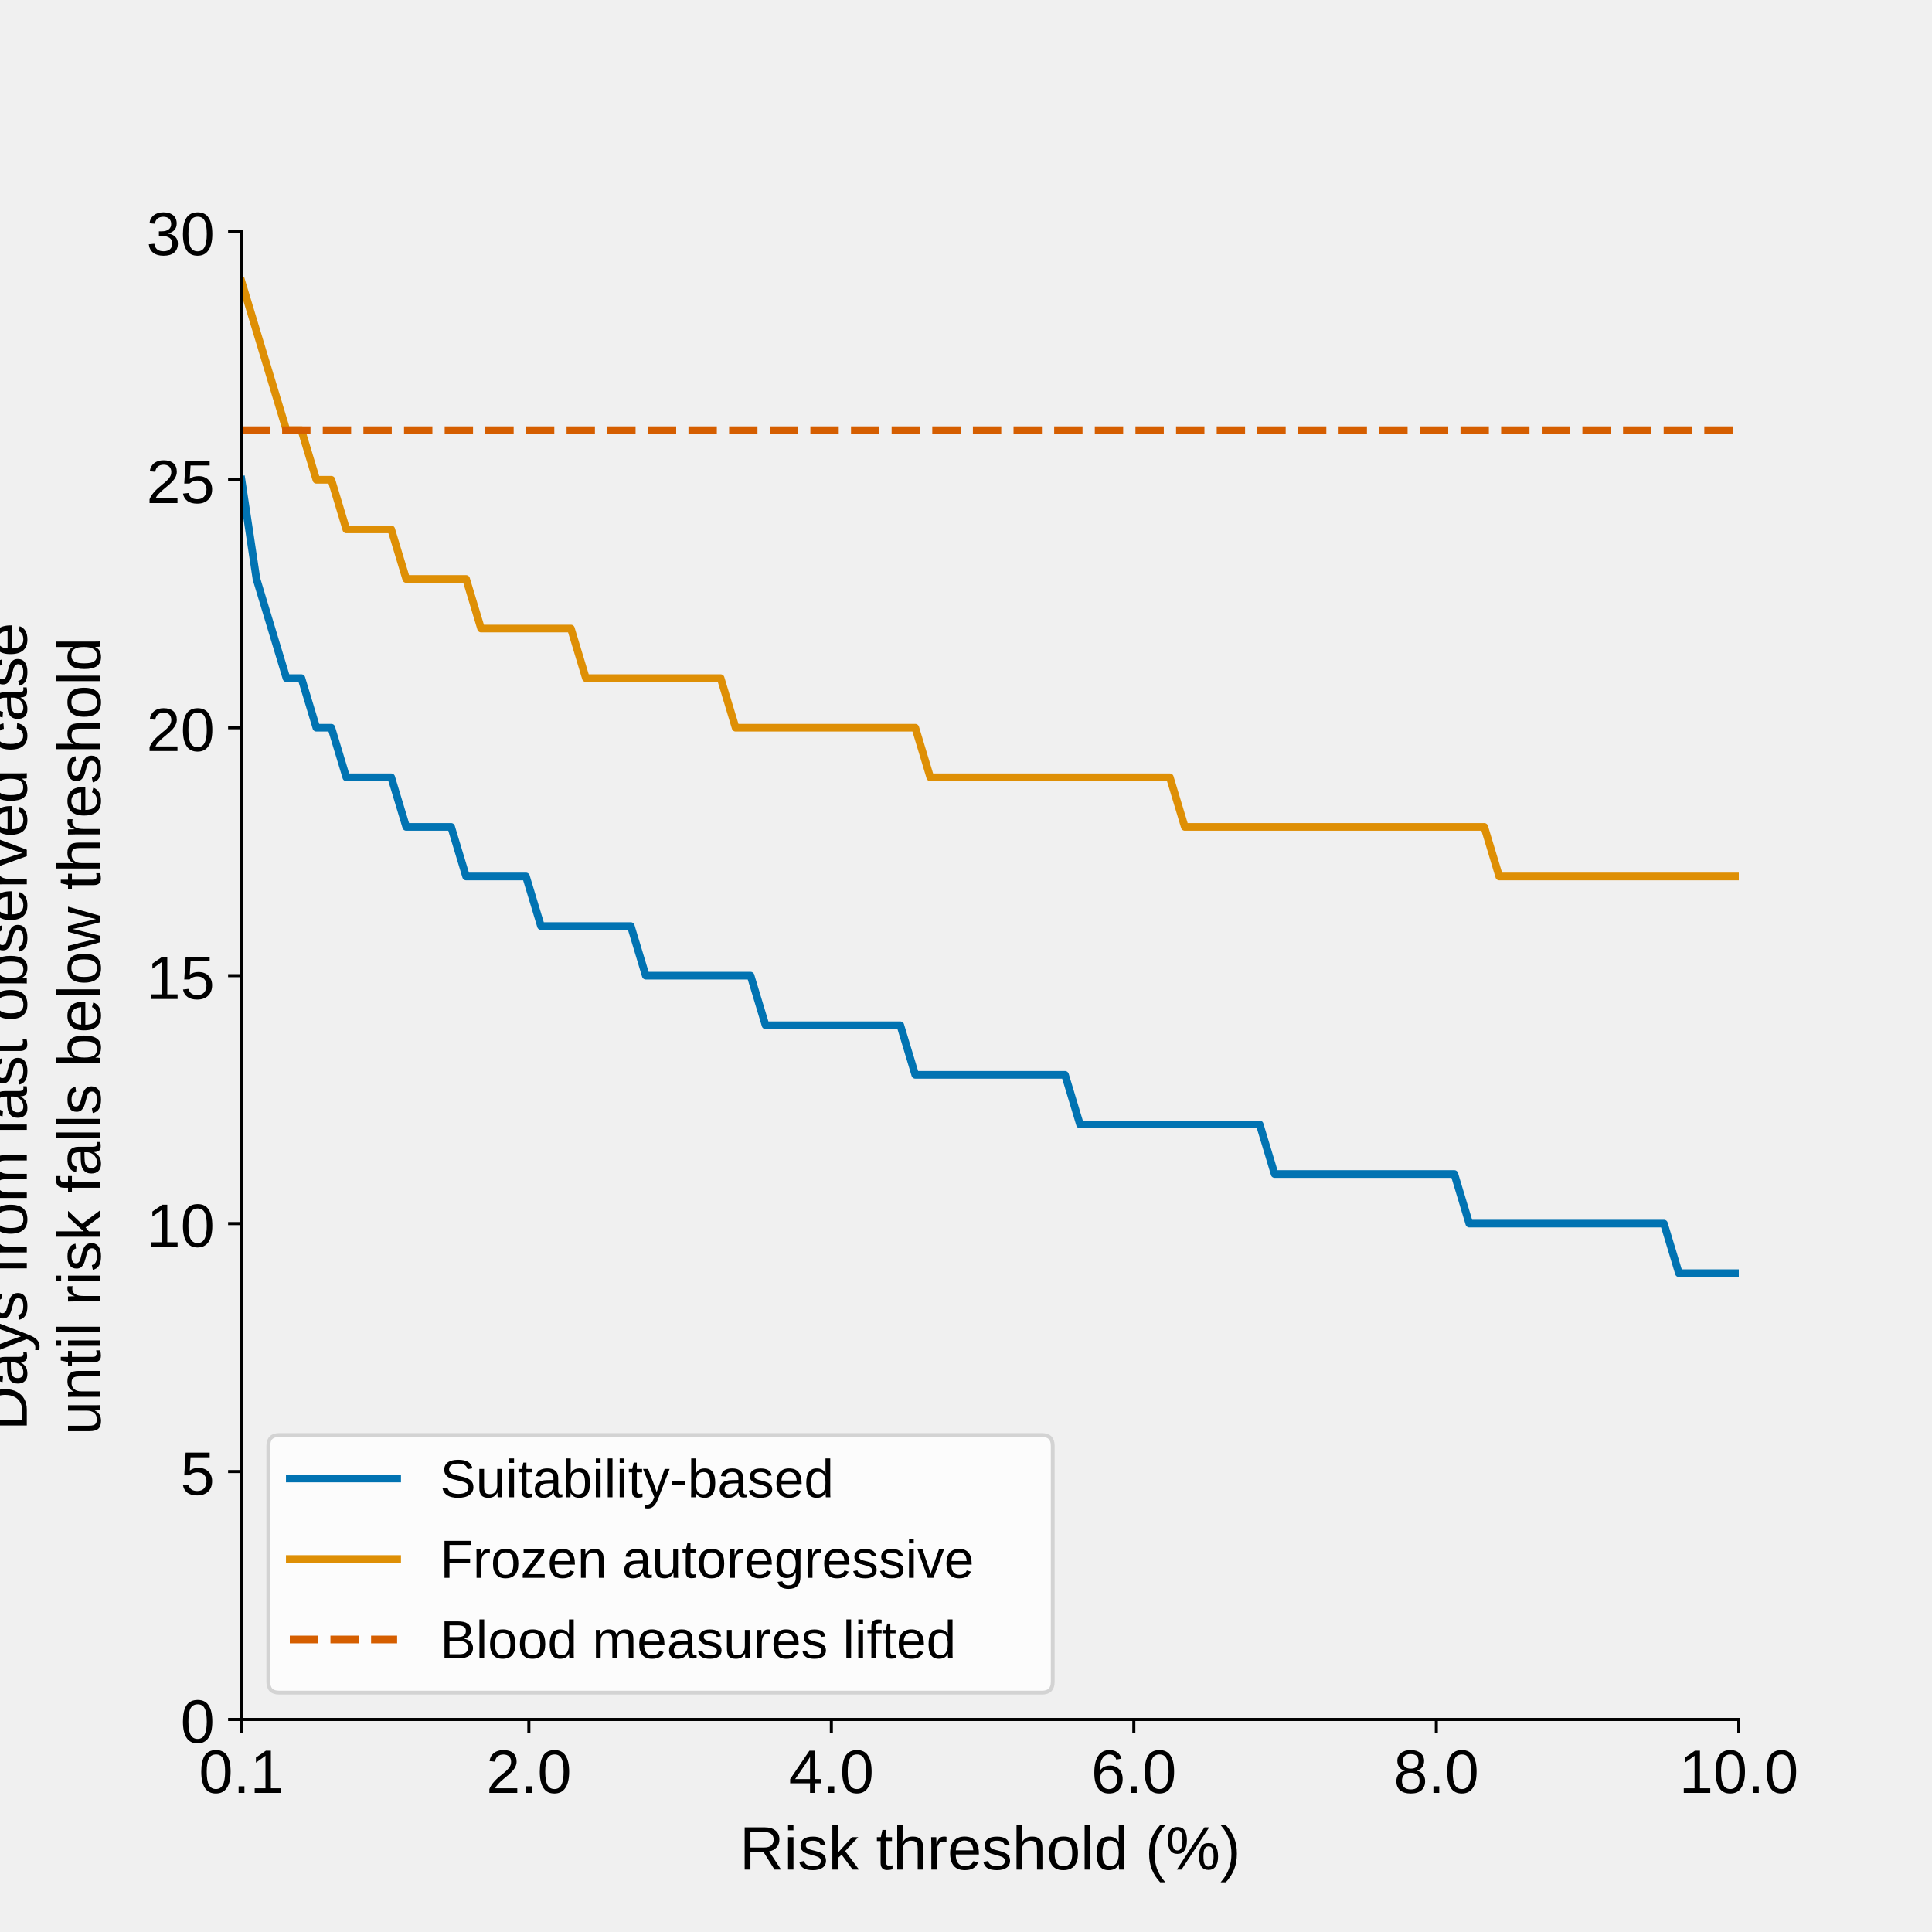
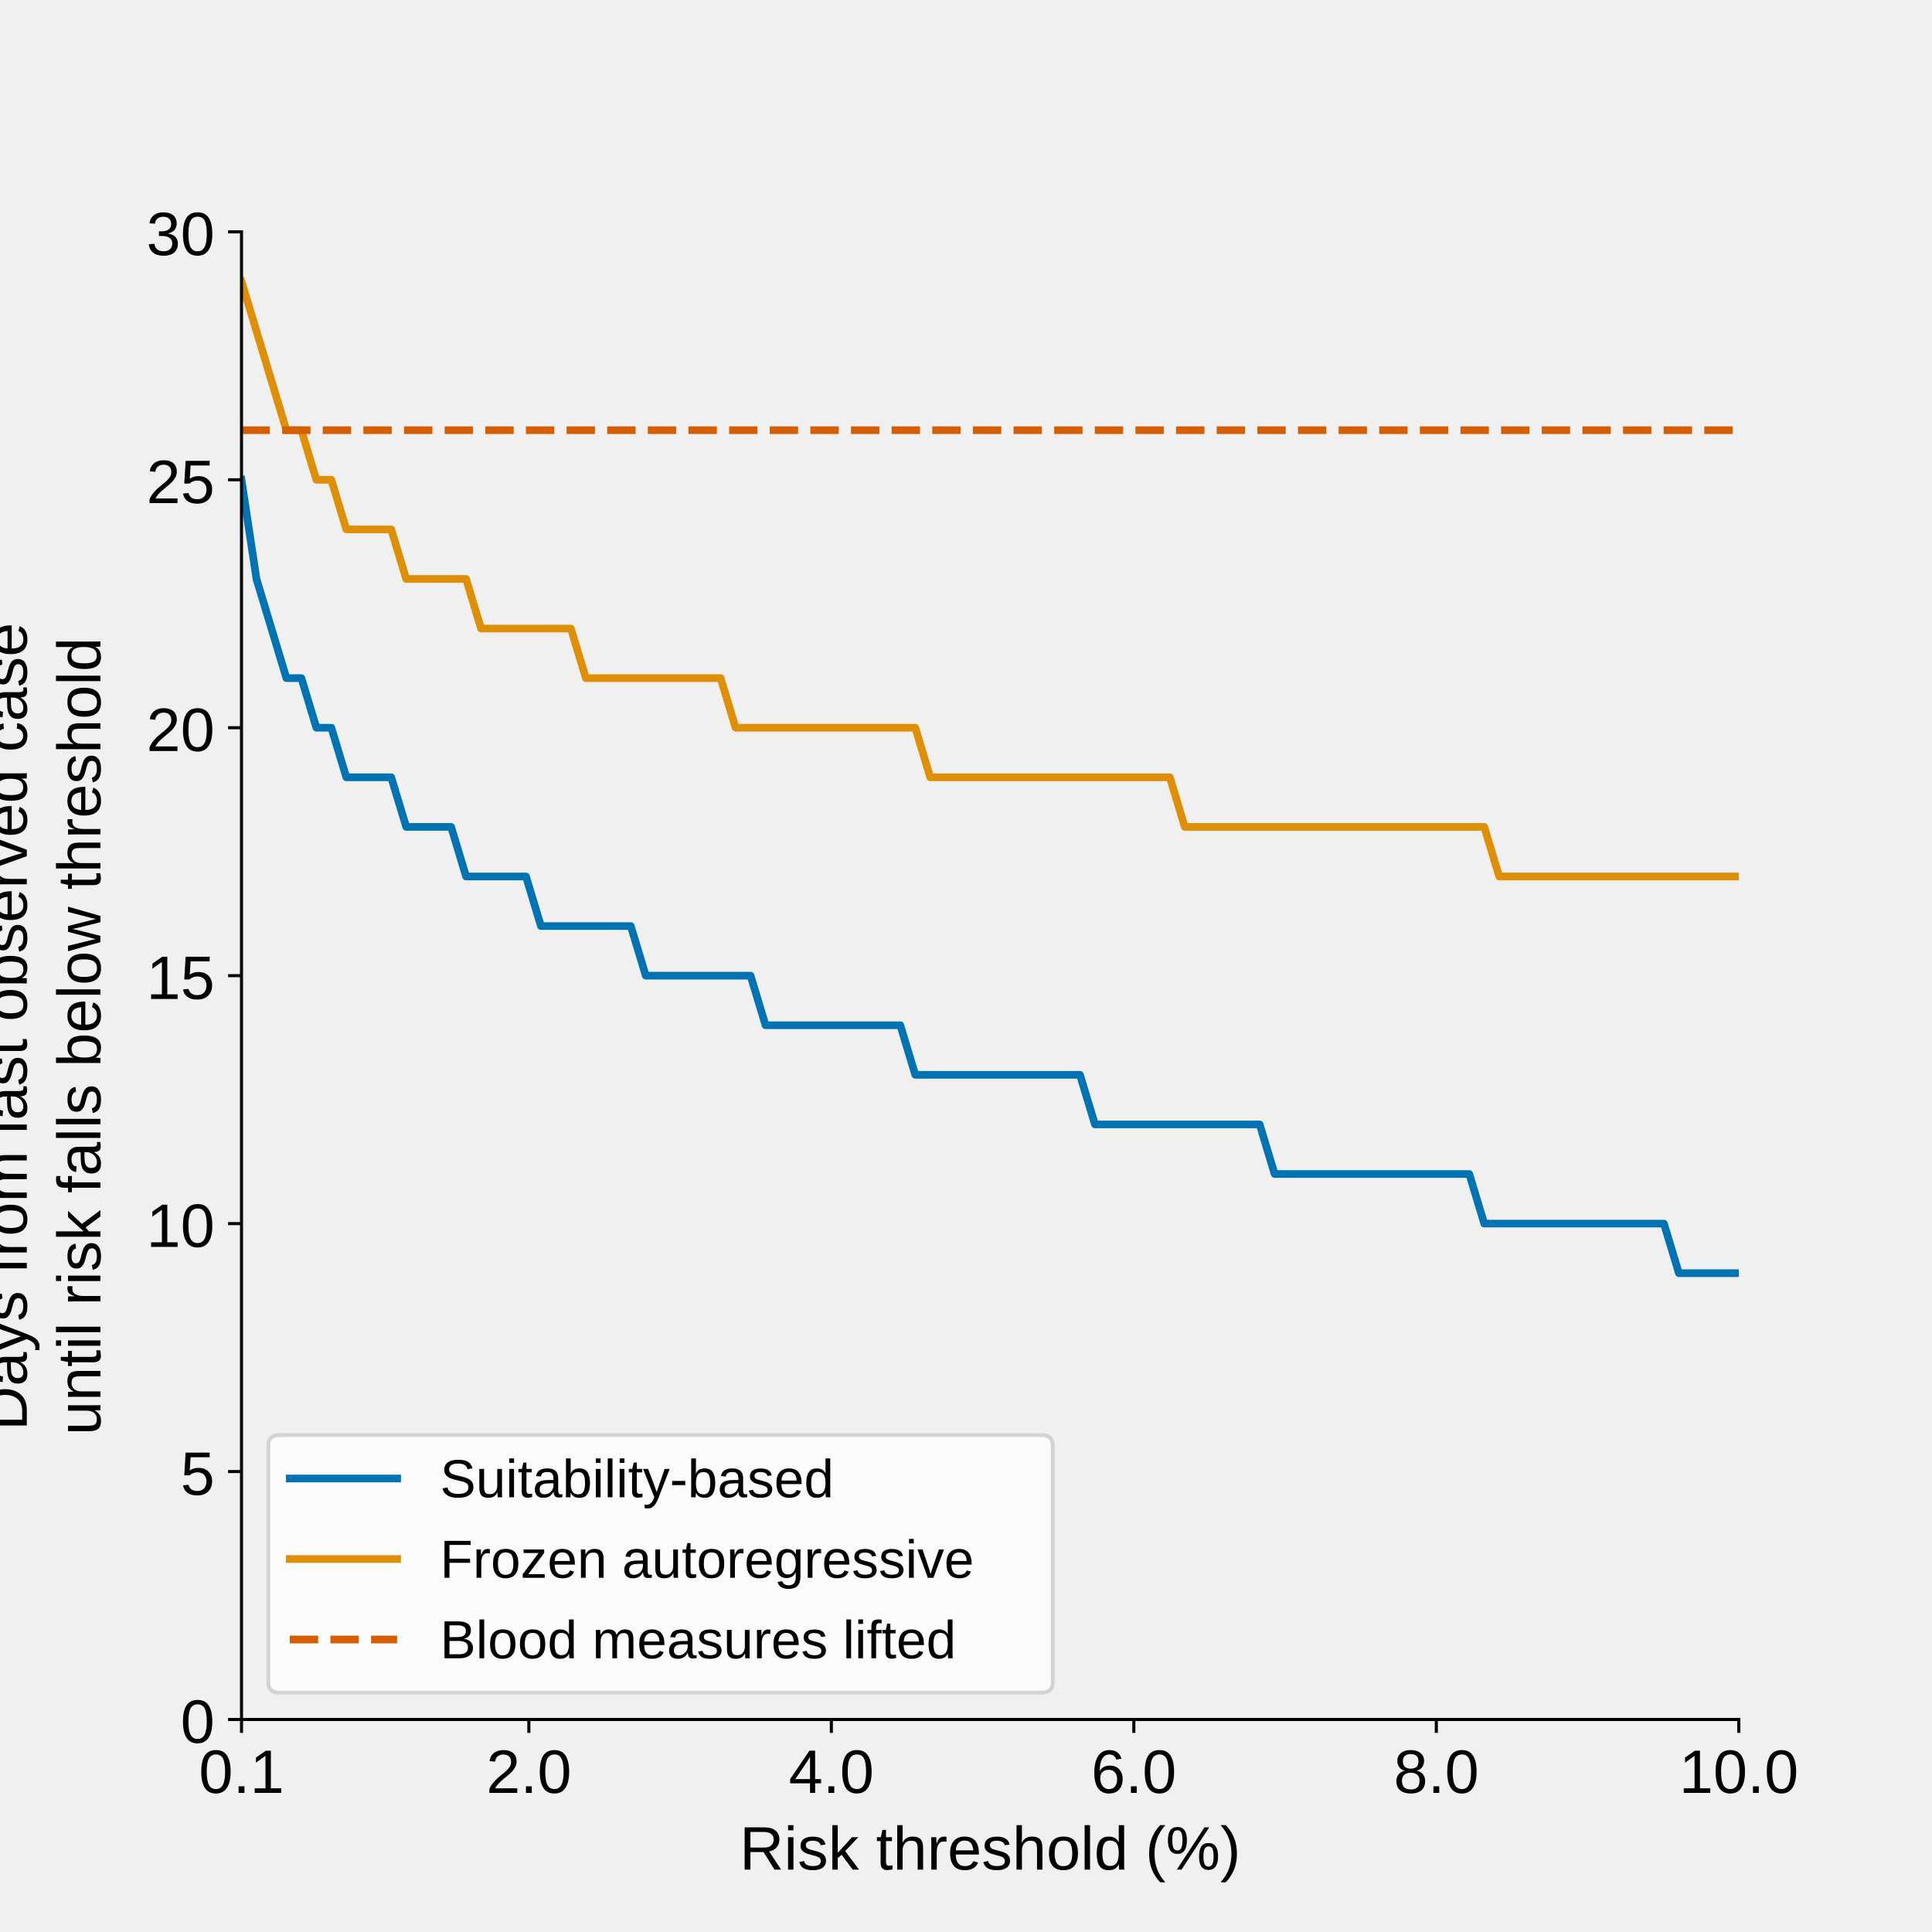
<svg xmlns="http://www.w3.org/2000/svg" xmlns:xlink="http://www.w3.org/1999/xlink" width="504pt" height="504pt" viewBox="0 0 504 504" version="1.1">
  <defs>
    <style type="text/css">*{stroke-linejoin: round; stroke-linecap: butt}</style>
  </defs>
  <g id="figure_1">
    <g id="patch_1">
      <path d="M 0 504  L 504 504  L 504 0  L 0 0  L 0 504  z " style="fill: none" />
    </g>
    <g id="axes_1">
      <g id="patch_2">
        <path d="M 63 448.56  L 453.6 448.56  L 453.6 60.48  L 63 60.48  L 63 448.56  z " style="fill: none" />
      </g>
      <g id="matplotlib.axis_1">
        <g id="xtick_1">
          <g id="line2d_1">
            <defs>
-               <path id="m6dabc7cc11" d="M 0 0  L 0 3.5  " style="stroke: #000000; stroke-width: 0.8" />
+               <path id="m898351dd4e" d="M 0 0  L 0 3.5  " style="stroke: #000000; stroke-width: 0.8" />
            </defs>
            <g>
-               <use xlink:href="#m6dabc7cc11" x="63" y="448.56" style="stroke: #000000; stroke-width: 0.8" />
+               <use xlink:href="#m898351dd4e" x="63" y="448.56" style="stroke: #000000; stroke-width: 0.8" />
            </g>
          </g>
          <g id="text_1">
            <text style="font-size: 16px; font-family: 'Arial', sans-serif; text-anchor: middle" x="63" y="467.716" transform="rotate(-0 63 467.7163)">0.1</text>
          </g>
        </g>
        <g id="xtick_2">
          <g id="line2d_2">
            <g>
-               <use xlink:href="#m6dabc7cc11" x="137.964" y="448.56" style="stroke: #000000; stroke-width: 0.8" />
+               <use xlink:href="#m898351dd4e" x="137.964" y="448.56" style="stroke: #000000; stroke-width: 0.8" />
            </g>
          </g>
          <g id="text_2">
            <text style="font-size: 16px; font-family: 'Arial', sans-serif; text-anchor: middle" x="137.964" y="467.716" transform="rotate(-0 137.9636 467.7163)">2.0</text>
          </g>
        </g>
        <g id="xtick_3">
          <g id="line2d_3">
            <g>
-               <use xlink:href="#m6dabc7cc11" x="216.873" y="448.56" style="stroke: #000000; stroke-width: 0.8" />
+               <use xlink:href="#m898351dd4e" x="216.873" y="448.56" style="stroke: #000000; stroke-width: 0.8" />
            </g>
          </g>
          <g id="text_3">
            <text style="font-size: 16px; font-family: 'Arial', sans-serif; text-anchor: middle" x="216.873" y="467.716" transform="rotate(-0 216.8727 467.7163)">4.0</text>
          </g>
        </g>
        <g id="xtick_4">
          <g id="line2d_4">
            <g>
-               <use xlink:href="#m6dabc7cc11" x="295.782" y="448.56" style="stroke: #000000; stroke-width: 0.8" />
+               <use xlink:href="#m898351dd4e" x="295.782" y="448.56" style="stroke: #000000; stroke-width: 0.8" />
            </g>
          </g>
          <g id="text_4">
            <text style="font-size: 16px; font-family: 'Arial', sans-serif; text-anchor: middle" x="295.782" y="467.716" transform="rotate(-0 295.7818 467.7163)">6.0</text>
          </g>
        </g>
        <g id="xtick_5">
          <g id="line2d_5">
            <g>
-               <use xlink:href="#m6dabc7cc11" x="374.691" y="448.56" style="stroke: #000000; stroke-width: 0.8" />
+               <use xlink:href="#m898351dd4e" x="374.691" y="448.56" style="stroke: #000000; stroke-width: 0.8" />
            </g>
          </g>
          <g id="text_5">
            <text style="font-size: 16px; font-family: 'Arial', sans-serif; text-anchor: middle" x="374.691" y="467.716" transform="rotate(-0 374.6909 467.7163)">8.0</text>
          </g>
        </g>
        <g id="xtick_6">
          <g id="line2d_6">
            <g>
-               <use xlink:href="#m6dabc7cc11" x="453.6" y="448.56" style="stroke: #000000; stroke-width: 0.8" />
+               <use xlink:href="#m898351dd4e" x="453.6" y="448.56" style="stroke: #000000; stroke-width: 0.8" />
            </g>
          </g>
          <g id="text_6">
            <text style="font-size: 16px; font-family: 'Arial', sans-serif; text-anchor: middle" x="453.6" y="467.716" transform="rotate(-0 453.6 467.7163)">10.0</text>
          </g>
        </g>
        <g id="text_7">
          <text style="font-size: 16px; font-family: 'Arial', sans-serif; text-anchor: middle" x="258.3" y="487.717" transform="rotate(-0 258.3 487.7175)">Risk threshold (%)</text>
        </g>
      </g>
      <g id="matplotlib.axis_2">
        <g id="ytick_1">
          <g id="line2d_7">
            <defs>
-               <path id="m8520a7b40d" d="M 0 0  L -3.5 0  " style="stroke: #000000; stroke-width: 0.8" />
+               <path id="md1018f6d77" d="M 0 0  L -3.5 0  " style="stroke: #000000; stroke-width: 0.8" />
            </defs>
            <g>
-               <use xlink:href="#m8520a7b40d" x="63" y="448.56" style="stroke: #000000; stroke-width: 0.8" />
+               <use xlink:href="#md1018f6d77" x="63" y="448.56" style="stroke: #000000; stroke-width: 0.8" />
            </g>
          </g>
          <g id="text_8">
            <text style="font-size: 16px; font-family: 'Arial', sans-serif; text-anchor: end" x="56" y="454.638" transform="rotate(-0 56 454.6381)">0</text>
          </g>
        </g>
        <g id="ytick_2">
          <g id="line2d_8">
            <g>
-               <use xlink:href="#m8520a7b40d" x="63" y="383.88" style="stroke: #000000; stroke-width: 0.8" />
+               <use xlink:href="#md1018f6d77" x="63" y="383.88" style="stroke: #000000; stroke-width: 0.8" />
            </g>
          </g>
          <g id="text_9">
            <text style="font-size: 16px; font-family: 'Arial', sans-serif; text-anchor: end" x="56" y="389.958" transform="rotate(-0 56 389.9581)">5</text>
          </g>
        </g>
        <g id="ytick_3">
          <g id="line2d_9">
            <g>
-               <use xlink:href="#m8520a7b40d" x="63" y="319.2" style="stroke: #000000; stroke-width: 0.8" />
+               <use xlink:href="#md1018f6d77" x="63" y="319.2" style="stroke: #000000; stroke-width: 0.8" />
            </g>
          </g>
          <g id="text_10">
            <text style="font-size: 16px; font-family: 'Arial', sans-serif; text-anchor: end" x="56" y="325.278" transform="rotate(-0 56 325.2781)">10</text>
          </g>
        </g>
        <g id="ytick_4">
          <g id="line2d_10">
            <g>
-               <use xlink:href="#m8520a7b40d" x="63" y="254.52" style="stroke: #000000; stroke-width: 0.8" />
+               <use xlink:href="#md1018f6d77" x="63" y="254.52" style="stroke: #000000; stroke-width: 0.8" />
            </g>
          </g>
          <g id="text_11">
            <text style="font-size: 16px; font-family: 'Arial', sans-serif; text-anchor: end" x="56" y="260.598" transform="rotate(-0 56 260.5981)">15</text>
          </g>
        </g>
        <g id="ytick_5">
          <g id="line2d_11">
            <g>
-               <use xlink:href="#m8520a7b40d" x="63" y="189.84" style="stroke: #000000; stroke-width: 0.8" />
+               <use xlink:href="#md1018f6d77" x="63" y="189.84" style="stroke: #000000; stroke-width: 0.8" />
            </g>
          </g>
          <g id="text_12">
            <text style="font-size: 16px; font-family: 'Arial', sans-serif; text-anchor: end" x="56" y="195.918" transform="rotate(-0 56 195.9181)">20</text>
          </g>
        </g>
        <g id="ytick_6">
          <g id="line2d_12">
            <g>
-               <use xlink:href="#m8520a7b40d" x="63" y="125.16" style="stroke: #000000; stroke-width: 0.8" />
+               <use xlink:href="#md1018f6d77" x="63" y="125.16" style="stroke: #000000; stroke-width: 0.8" />
            </g>
          </g>
          <g id="text_13">
            <text style="font-size: 16px; font-family: 'Arial', sans-serif; text-anchor: end" x="56" y="131.238" transform="rotate(-0 56 131.2381)">25</text>
          </g>
        </g>
        <g id="ytick_7">
          <g id="line2d_13">
            <g>
-               <use xlink:href="#m8520a7b40d" x="63" y="60.48" style="stroke: #000000; stroke-width: 0.8" />
+               <use xlink:href="#md1018f6d77" x="63" y="60.48" style="stroke: #000000; stroke-width: 0.8" />
            </g>
          </g>
          <g id="text_14">
            <text style="font-size: 16px; font-family: 'Arial', sans-serif; text-anchor: end" x="56" y="66.558" transform="rotate(-0 56 66.55813)">30</text>
          </g>
        </g>
        <g id="text_15">
          <text style="font-size: 16px; font-family: 'Arial', sans-serif" transform="translate(6.990312 373.18) rotate(-90)">Days from last observed case</text>
          <text style="font-size: 16px; font-family: 'Arial', sans-serif" transform="translate(26.19469 374.39) rotate(-90)">until risk falls below threshold</text>
        </g>
      </g>
      <g id="line2d_14">
-         <path d="M 63 125.16  L 66.906 151.032  L 70.812 163.968  L 74.718 176.904  L 78.624 176.904  L 82.53 189.84  L 86.436 189.84  L 90.342 202.776  L 94.248 202.776  L 98.154 202.776  L 102.06 202.776  L 105.966 215.712  L 109.872 215.712  L 113.778 215.712  L 117.684 215.712  L 121.59 228.648  L 125.496 228.648  L 129.402 228.648  L 133.308 228.648  L 137.214 228.648  L 141.12 241.584  L 145.026 241.584  L 148.932 241.584  L 152.838 241.584  L 156.744 241.584  L 160.65 241.584  L 164.556 241.584  L 168.462 254.52  L 172.368 254.52  L 176.274 254.52  L 180.18 254.52  L 184.086 254.52  L 187.992 254.52  L 191.898 254.52  L 195.804 254.52  L 199.71 267.456  L 203.616 267.456  L 207.522 267.456  L 211.428 267.456  L 215.334 267.456  L 219.24 267.456  L 223.146 267.456  L 227.052 267.456  L 230.958 267.456  L 234.864 267.456  L 238.77 280.392  L 242.676 280.392  L 246.582 280.392  L 250.488 280.392  L 254.394 280.392  L 258.3 280.392  L 262.206 280.392  L 266.112 280.392  L 270.018 280.392  L 273.924 280.392  L 277.83 280.392  L 281.736 293.328  L 285.642 293.328  L 289.548 293.328  L 293.454 293.328  L 297.36 293.328  L 301.266 293.328  L 305.172 293.328  L 309.078 293.328  L 312.984 293.328  L 316.89 293.328  L 320.796 293.328  L 324.702 293.328  L 328.608 293.328  L 332.514 306.264  L 336.42 306.264  L 340.326 306.264  L 344.232 306.264  L 348.138 306.264  L 352.044 306.264  L 355.95 306.264  L 359.856 306.264  L 363.762 306.264  L 367.668 306.264  L 371.574 306.264  L 375.48 306.264  L 379.386 306.264  L 383.292 319.2  L 387.198 319.2  L 391.104 319.2  L 395.01 319.2  L 398.916 319.2  L 402.822 319.2  L 406.728 319.2  L 410.634 319.2  L 414.54 319.2  L 418.446 319.2  L 422.352 319.2  L 426.258 319.2  L 430.164 319.2  L 434.07 319.2  L 437.976 332.136  L 441.882 332.136  L 445.788 332.136  L 449.694 332.136  L 453.6 332.136  " clip-path="url(#pc03ea6b42c)" style="fill: none; stroke: #0173b2; stroke-width: 2; stroke-linecap: square" />
+         <path d="M 63 125.16  L 66.906 151.032  L 70.812 163.968  L 74.718 176.904  L 78.624 176.904  L 82.53 189.84  L 86.436 189.84  L 90.342 202.776  L 94.248 202.776  L 98.154 202.776  L 102.06 202.776  L 105.966 215.712  L 109.872 215.712  L 113.778 215.712  L 117.684 215.712  L 121.59 228.648  L 125.496 228.648  L 129.402 228.648  L 133.308 228.648  L 137.214 228.648  L 141.12 241.584  L 145.026 241.584  L 148.932 241.584  L 152.838 241.584  L 156.744 241.584  L 160.65 241.584  L 164.556 241.584  L 168.462 254.52  L 172.368 254.52  L 176.274 254.52  L 180.18 254.52  L 184.086 254.52  L 187.992 254.52  L 191.898 254.52  L 195.804 254.52  L 199.71 267.456  L 203.616 267.456  L 207.522 267.456  L 211.428 267.456  L 215.334 267.456  L 219.24 267.456  L 223.146 267.456  L 227.052 267.456  L 230.958 267.456  L 234.864 267.456  L 238.77 280.392  L 242.676 280.392  L 246.582 280.392  L 250.488 280.392  L 254.394 280.392  L 258.3 280.392  L 262.206 280.392  L 266.112 280.392  L 270.018 280.392  L 273.924 280.392  L 277.83 280.392  L 281.736 280.392  L 285.642 293.328  L 289.548 293.328  L 293.454 293.328  L 297.36 293.328  L 301.266 293.328  L 305.172 293.328  L 309.078 293.328  L 312.984 293.328  L 316.89 293.328  L 320.796 293.328  L 324.702 293.328  L 328.608 293.328  L 332.514 306.264  L 336.42 306.264  L 340.326 306.264  L 344.232 306.264  L 348.138 306.264  L 352.044 306.264  L 355.95 306.264  L 359.856 306.264  L 363.762 306.264  L 367.668 306.264  L 371.574 306.264  L 375.48 306.264  L 379.386 306.264  L 383.292 306.264  L 387.198 319.2  L 391.104 319.2  L 395.01 319.2  L 398.916 319.2  L 402.822 319.2  L 406.728 319.2  L 410.634 319.2  L 414.54 319.2  L 418.446 319.2  L 422.352 319.2  L 426.258 319.2  L 430.164 319.2  L 434.07 319.2  L 437.976 332.136  L 441.882 332.136  L 445.788 332.136  L 449.694 332.136  L 453.6 332.136  " clip-path="url(#pa923488aa9)" style="fill: none; stroke: #0173b2; stroke-width: 2; stroke-linecap: square" />
      </g>
      <g id="line2d_15">
-         <path d="M 63 73.416  L 66.906 86.352  L 70.812 99.288  L 74.718 112.224  L 78.624 112.224  L 82.53 125.16  L 86.436 125.16  L 90.342 138.096  L 94.248 138.096  L 98.154 138.096  L 102.06 138.096  L 105.966 151.032  L 109.872 151.032  L 113.778 151.032  L 117.684 151.032  L 121.59 151.032  L 125.496 163.968  L 129.402 163.968  L 133.308 163.968  L 137.214 163.968  L 141.12 163.968  L 145.026 163.968  L 148.932 163.968  L 152.838 176.904  L 156.744 176.904  L 160.65 176.904  L 164.556 176.904  L 168.462 176.904  L 172.368 176.904  L 176.274 176.904  L 180.18 176.904  L 184.086 176.904  L 187.992 176.904  L 191.898 189.84  L 195.804 189.84  L 199.71 189.84  L 203.616 189.84  L 207.522 189.84  L 211.428 189.84  L 215.334 189.84  L 219.24 189.84  L 223.146 189.84  L 227.052 189.84  L 230.958 189.84  L 234.864 189.84  L 238.77 189.84  L 242.676 202.776  L 246.582 202.776  L 250.488 202.776  L 254.394 202.776  L 258.3 202.776  L 262.206 202.776  L 266.112 202.776  L 270.018 202.776  L 273.924 202.776  L 277.83 202.776  L 281.736 202.776  L 285.642 202.776  L 289.548 202.776  L 293.454 202.776  L 297.36 202.776  L 301.266 202.776  L 305.172 202.776  L 309.078 215.712  L 312.984 215.712  L 316.89 215.712  L 320.796 215.712  L 324.702 215.712  L 328.608 215.712  L 332.514 215.712  L 336.42 215.712  L 340.326 215.712  L 344.232 215.712  L 348.138 215.712  L 352.044 215.712  L 355.95 215.712  L 359.856 215.712  L 363.762 215.712  L 367.668 215.712  L 371.574 215.712  L 375.48 215.712  L 379.386 215.712  L 383.292 215.712  L 387.198 215.712  L 391.104 228.648  L 395.01 228.648  L 398.916 228.648  L 402.822 228.648  L 406.728 228.648  L 410.634 228.648  L 414.54 228.648  L 418.446 228.648  L 422.352 228.648  L 426.258 228.648  L 430.164 228.648  L 434.07 228.648  L 437.976 228.648  L 441.882 228.648  L 445.788 228.648  L 449.694 228.648  L 453.6 228.648  " clip-path="url(#pc03ea6b42c)" style="fill: none; stroke: #de8f05; stroke-width: 2; stroke-linecap: square" />
+         <path d="M 63 73.416  L 66.906 86.352  L 70.812 99.288  L 74.718 112.224  L 78.624 112.224  L 82.53 125.16  L 86.436 125.16  L 90.342 138.096  L 94.248 138.096  L 98.154 138.096  L 102.06 138.096  L 105.966 151.032  L 109.872 151.032  L 113.778 151.032  L 117.684 151.032  L 121.59 151.032  L 125.496 163.968  L 129.402 163.968  L 133.308 163.968  L 137.214 163.968  L 141.12 163.968  L 145.026 163.968  L 148.932 163.968  L 152.838 176.904  L 156.744 176.904  L 160.65 176.904  L 164.556 176.904  L 168.462 176.904  L 172.368 176.904  L 176.274 176.904  L 180.18 176.904  L 184.086 176.904  L 187.992 176.904  L 191.898 189.84  L 195.804 189.84  L 199.71 189.84  L 203.616 189.84  L 207.522 189.84  L 211.428 189.84  L 215.334 189.84  L 219.24 189.84  L 223.146 189.84  L 227.052 189.84  L 230.958 189.84  L 234.864 189.84  L 238.77 189.84  L 242.676 202.776  L 246.582 202.776  L 250.488 202.776  L 254.394 202.776  L 258.3 202.776  L 262.206 202.776  L 266.112 202.776  L 270.018 202.776  L 273.924 202.776  L 277.83 202.776  L 281.736 202.776  L 285.642 202.776  L 289.548 202.776  L 293.454 202.776  L 297.36 202.776  L 301.266 202.776  L 305.172 202.776  L 309.078 215.712  L 312.984 215.712  L 316.89 215.712  L 320.796 215.712  L 324.702 215.712  L 328.608 215.712  L 332.514 215.712  L 336.42 215.712  L 340.326 215.712  L 344.232 215.712  L 348.138 215.712  L 352.044 215.712  L 355.95 215.712  L 359.856 215.712  L 363.762 215.712  L 367.668 215.712  L 371.574 215.712  L 375.48 215.712  L 379.386 215.712  L 383.292 215.712  L 387.198 215.712  L 391.104 228.648  L 395.01 228.648  L 398.916 228.648  L 402.822 228.648  L 406.728 228.648  L 410.634 228.648  L 414.54 228.648  L 418.446 228.648  L 422.352 228.648  L 426.258 228.648  L 430.164 228.648  L 434.07 228.648  L 437.976 228.648  L 441.882 228.648  L 445.788 228.648  L 449.694 228.648  L 453.6 228.648  " clip-path="url(#pa923488aa9)" style="fill: none; stroke: #de8f05; stroke-width: 2; stroke-linecap: square" />
      </g>
      <g id="line2d_16">
-         <path d="M 63 112.224  L 453.6 112.224  " clip-path="url(#pc03ea6b42c)" style="fill: none; stroke-dasharray: 7.4,3.2; stroke-dashoffset: 0; stroke: #d55e00; stroke-width: 2" />
+         <path d="M 63 112.224  L 453.6 112.224  " clip-path="url(#pa923488aa9)" style="fill: none; stroke-dasharray: 7.4,3.2; stroke-dashoffset: 0; stroke: #d55e00; stroke-width: 2" />
      </g>
      <g id="patch_3">
        <path d="M 63 448.56  L 63 60.48  " style="fill: none; stroke: #000000; stroke-width: 0.8; stroke-linejoin: miter; stroke-linecap: square" />
      </g>
      <g id="patch_4">
        <path d="M 63 448.56  L 453.6 448.56  " style="fill: none; stroke: #000000; stroke-width: 0.8; stroke-linejoin: miter; stroke-linecap: square" />
      </g>
      <g id="legend_1">
        <g id="patch_5">
          <path d="M 72.8 441.56  L 271.823 441.56  Q 274.623 441.56 274.623 438.76  L 274.623 377.157  Q 274.623 374.357 271.823 374.357  L 72.8 374.357  Q 70 374.357 70 377.157  L 70 438.76  Q 70 441.56 72.8 441.56  z " style="fill: #ffffff; opacity: 0.8; stroke: #cccccc; stroke-linejoin: miter" />
        </g>
        <g id="line2d_17">
          <path d="M 75.6 385.695  L 89.6 385.695  L 103.6 385.695  " style="fill: none; stroke: #0173b2; stroke-width: 2; stroke-linecap: square" />
        </g>
        <g id="text_16">
          <text style="font-size: 14px; font-family: 'Arial', sans-serif; text-anchor: start" x="114.8" y="390.595" transform="rotate(-0 114.8 390.5945)">Suitability-based</text>
        </g>
        <g id="line2d_18">
          <path d="M 75.6 406.696  L 89.6 406.696  L 103.6 406.696  " style="fill: none; stroke: #de8f05; stroke-width: 2; stroke-linecap: square" />
        </g>
        <g id="text_17">
          <text style="font-size: 14px; font-family: 'Arial', sans-serif; text-anchor: start" x="114.8" y="411.596" transform="rotate(-0 114.8 411.5956)">Frozen autoregressive</text>
        </g>
        <g id="line2d_19">
          <path d="M 75.6 427.697  L 89.6 427.697  L 103.6 427.697  " style="fill: none; stroke-dasharray: 7.4,3.2; stroke-dashoffset: 0; stroke: #d55e00; stroke-width: 2" />
        </g>
        <g id="text_18">
          <text style="font-size: 14px; font-family: 'Arial', sans-serif; text-anchor: start" x="114.8" y="432.597" transform="rotate(-0 114.8 432.5967)">Blood measures lifted</text>
        </g>
      </g>
    </g>
  </g>
  <defs>
-     <clipPath id="pc03ea6b42c">
+     <clipPath id="pa923488aa9">
      <rect x="63" y="60.48" width="390.6" height="388.08" />
    </clipPath>
  </defs>
</svg>
